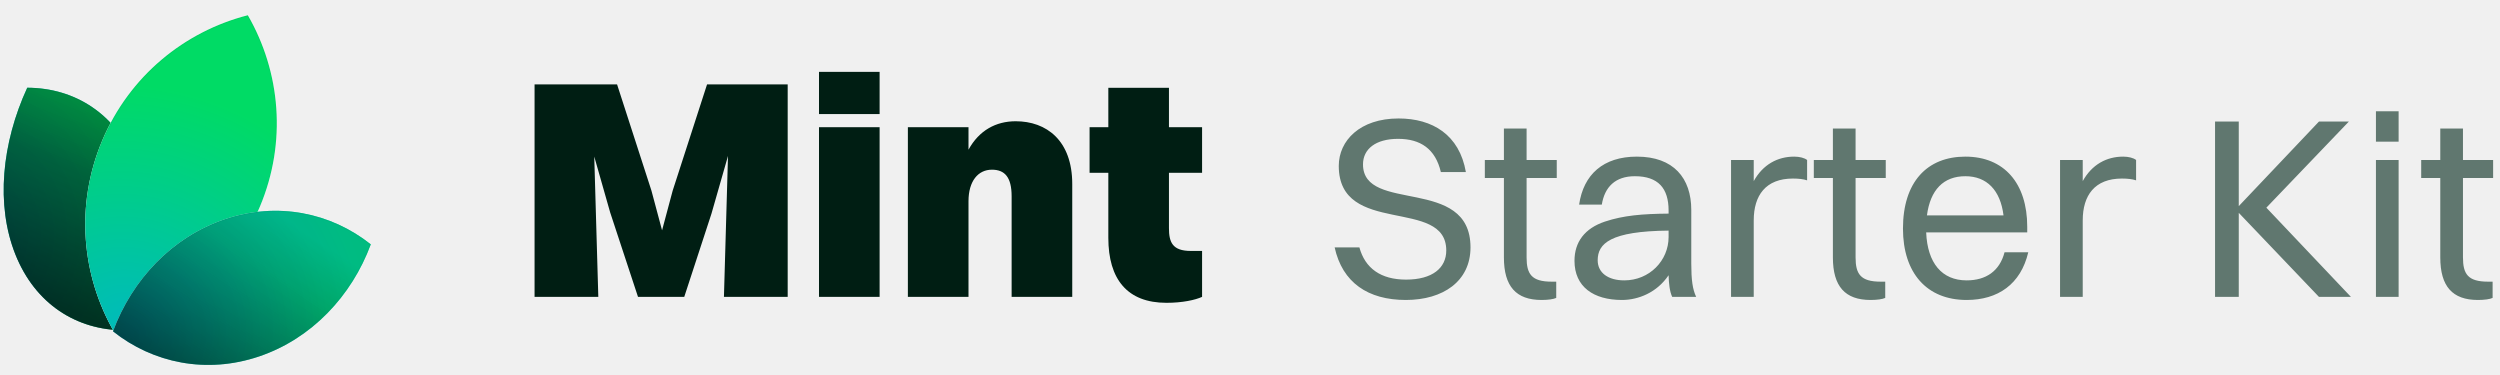
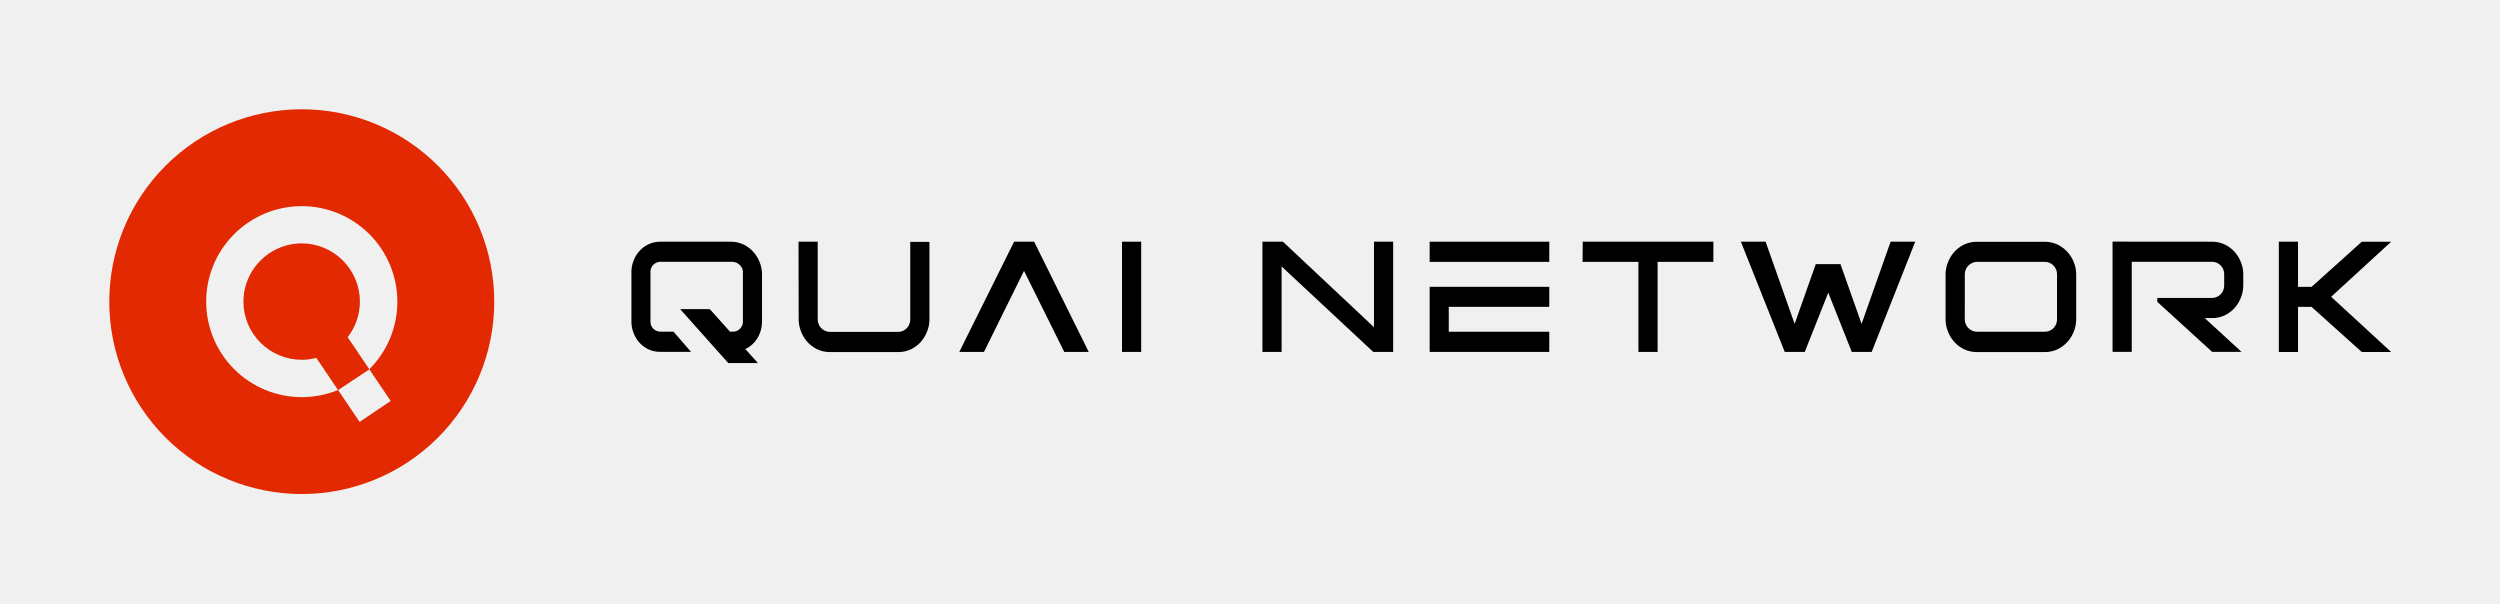
- <svg xmlns="http://www.w3.org/2000/svg" width="160" height="24" viewBox="0 0 160 24" fill="none">
-   <path d="M7.953 21.139C4.896 21.13 2.255 19.458 0.987 16.29C-0.28 13.121 0.109 9.163 1.744 5.615C4.801 5.624 7.442 7.296 8.71 10.465C9.977 13.633 9.588 17.591 7.953 21.139Z" fill="white" />
-   <path d="M7.953 21.139C4.896 21.13 2.255 19.458 0.987 16.29C-0.28 13.121 0.109 9.163 1.744 5.615C4.801 5.624 7.442 7.296 8.71 10.465C9.977 13.633 9.588 17.591 7.953 21.139Z" fill="url(#paint0_radial_115_86)" />
-   <path d="M7.953 21.139C4.896 21.13 2.255 19.458 0.987 16.29C-0.28 13.121 0.109 9.163 1.744 5.615C4.801 5.624 7.442 7.296 8.71 10.465C9.977 13.633 9.588 17.591 7.953 21.139Z" fill="black" fill-opacity="0.5" style="mix-blend-mode:hard-light" />
-   <path d="M7.953 21.139C4.896 21.13 2.255 19.458 0.987 16.29C-0.28 13.121 0.109 9.163 1.744 5.615C4.801 5.624 7.442 7.296 8.71 10.465C9.977 13.633 9.588 17.591 7.953 21.139Z" fill="url(#paint1_linear_115_86)" fill-opacity="0.5" style="mix-blend-mode:hard-light" />
-   <path d="M7.935 21.111C4.897 21.096 2.274 19.431 1.013 16.279C-0.248 13.124 0.136 9.182 1.762 5.643C4.8 5.659 7.423 7.324 8.684 10.476C9.945 13.63 9.561 17.572 7.935 21.111Z" stroke="url(#paint2_linear_115_86)" stroke-opacity="0.05" stroke-width="0.056" />
-   <path d="M7.31 21.257C11.354 20.221 14.884 17.375 16.628 13.236C18.373 9.097 17.945 4.587 15.86 0.976C11.816 2.012 8.287 4.858 6.542 8.998C4.797 13.137 5.225 17.646 7.31 21.257Z" fill="white" />
-   <path d="M7.31 21.257C11.354 20.221 14.884 17.375 16.628 13.236C18.373 9.097 17.945 4.587 15.86 0.976C11.816 2.012 8.287 4.858 6.542 8.998C4.797 13.137 5.225 17.646 7.31 21.257Z" fill="url(#paint3_radial_115_86)" />
-   <path d="M16.602 13.225C14.864 17.349 11.351 20.187 7.324 21.225C5.253 17.624 4.829 13.132 6.568 9.009C8.306 4.885 11.819 2.047 15.846 1.009C17.918 4.61 18.341 9.101 16.602 13.225Z" stroke="url(#paint4_linear_115_86)" stroke-opacity="0.05" stroke-width="0.056" />
-   <path d="M7.234 21.207C9.789 23.237 13.21 23.951 16.577 22.814C19.944 21.677 22.506 18.945 23.73 15.638C21.175 13.608 17.754 12.894 14.387 14.031C11.02 15.168 8.458 17.901 7.234 21.207Z" fill="white" />
-   <path d="M7.234 21.207C9.789 23.237 13.21 23.951 16.577 22.814C19.944 21.677 22.506 18.945 23.73 15.638C21.175 13.608 17.754 12.894 14.387 14.031C11.02 15.168 8.458 17.901 7.234 21.207Z" fill="url(#paint5_radial_115_86)" />
-   <path d="M7.234 21.207C9.789 23.237 13.21 23.951 16.577 22.814C19.944 21.677 22.506 18.945 23.73 15.638C21.175 13.608 17.754 12.894 14.387 14.031C11.02 15.168 8.458 17.901 7.234 21.207Z" fill="black" fill-opacity="0.2" style="mix-blend-mode:hard-light" />
-   <path d="M7.234 21.207C9.789 23.237 13.21 23.951 16.577 22.814C19.944 21.677 22.506 18.945 23.73 15.638C21.175 13.608 17.754 12.894 14.387 14.031C11.02 15.168 8.458 17.901 7.234 21.207Z" fill="url(#paint6_linear_115_86)" fill-opacity="0.5" style="mix-blend-mode:hard-light" />
-   <path d="M16.568 22.787C13.218 23.918 9.814 23.212 7.267 21.198C8.492 17.907 11.044 15.189 14.396 14.058C17.747 12.927 21.15 13.633 23.697 15.648C22.472 18.938 19.92 21.656 16.568 22.787Z" stroke="url(#paint7_linear_115_86)" stroke-opacity="0.05" stroke-width="0.056" />
-   <path d="M34.212 19V5.4H39.492L41.692 12.2L42.372 14.74L43.052 12.2L45.252 5.4H50.412V19H46.332L46.592 9.98L45.532 13.68L43.792 19H40.832L39.052 13.6L38.032 10.02L38.292 19H34.212ZM52.416 7.3V4.6H56.295V7.3H52.416ZM52.416 19V8.14H56.295V19H52.416ZM58.104 19V8.14H61.984V9.58C62.664 8.34 63.744 7.76 65.004 7.76C66.964 7.76 68.624 8.98 68.624 11.78V19H64.744V12.56C64.744 11.34 64.304 10.86 63.484 10.86C62.604 10.86 61.984 11.58 61.984 12.88V19H58.104ZM70.933 15.22V11.06H69.733V8.14H70.933V5.62H74.813V8.14H76.933V11.06H74.813V14.6C74.813 15.5 75.033 16.06 76.213 16.06H76.933V19C76.493 19.2 75.673 19.38 74.653 19.38C72.153 19.38 70.933 17.88 70.933 15.22Z" fill="#001E13" />
-   <path d="M87.232 10.519C87.232 13.687 94.112 11.229 94.112 15.832C94.112 17.994 92.364 19.198 89.971 19.198C87.562 19.198 85.912 18.093 85.417 15.832H87.001C87.364 17.169 88.371 17.895 89.987 17.895C91.671 17.895 92.561 17.152 92.561 16.03C92.561 12.598 85.681 15.155 85.681 10.618C85.681 9.001 87.034 7.582 89.509 7.582C91.671 7.582 93.403 8.621 93.816 11.014H92.215C91.868 9.529 90.912 8.886 89.476 8.886C88.057 8.886 87.232 9.529 87.232 10.519ZM96.25 16.476V11.393H95.029V10.239H96.25V8.226H97.702V10.239H99.632V11.393H97.702V16.476C97.702 17.532 98.015 18.026 99.302 18.026H99.599V19.066C99.434 19.148 99.071 19.198 98.659 19.198C97.025 19.198 96.25 18.323 96.25 16.476ZM102.516 13.093H101.064C101.345 11.162 102.615 10.024 104.76 10.024C107.103 10.024 108.242 11.393 108.242 13.44V16.888C108.242 17.895 108.324 18.521 108.555 19H107.021C106.856 18.654 106.806 18.142 106.79 17.614C106.047 18.72 104.859 19.198 103.803 19.198C101.988 19.198 100.767 18.357 100.767 16.69C100.767 15.486 101.427 14.611 102.714 14.182C103.902 13.786 105.107 13.687 106.79 13.671V13.473C106.79 12.053 106.13 11.278 104.628 11.278C103.374 11.278 102.698 11.971 102.516 13.093ZM102.252 16.657C102.252 17.465 102.929 17.944 103.952 17.944C105.569 17.944 106.79 16.674 106.79 15.172V14.759C103.061 14.793 102.252 15.585 102.252 16.657ZM110.787 19V10.239H112.239V11.591C112.833 10.519 113.774 10.024 114.83 10.024C115.176 10.024 115.49 10.107 115.655 10.239V11.542C115.407 11.46 115.094 11.427 114.747 11.427C112.998 11.427 112.239 12.515 112.239 14.1V19H110.787ZM117.305 16.476V11.393H116.084V10.239H117.305V8.226H118.757V10.239H120.688V11.393H118.757V16.476C118.757 17.532 119.071 18.026 120.358 18.026H120.655V19.066C120.49 19.148 120.127 19.198 119.714 19.198C118.081 19.198 117.305 18.323 117.305 16.476ZM129.809 16.145C129.33 18.192 127.862 19.198 125.865 19.198C123.324 19.198 121.79 17.482 121.79 14.627C121.79 11.658 123.324 10.024 125.783 10.024C128.258 10.024 129.743 11.723 129.743 14.512V14.875H123.275C123.357 16.838 124.281 17.944 125.865 17.944C127.103 17.944 127.977 17.35 128.291 16.145H129.809ZM125.783 11.278C124.38 11.278 123.539 12.152 123.324 13.786H128.225C128.027 12.169 127.152 11.278 125.783 11.278ZM131.843 19V10.239H133.295V11.591C133.889 10.519 134.829 10.024 135.885 10.024C136.232 10.024 136.545 10.107 136.71 10.239V11.542C136.463 11.46 136.149 11.427 135.803 11.427C134.054 11.427 133.295 12.515 133.295 14.1V19H131.843ZM141.763 19V7.78H143.281V13.192L148.413 7.78H150.327L145.047 13.291L150.459 19H148.413L143.281 13.621V19H141.763ZM152.06 9.067V7.12H153.512V9.067H152.06ZM152.06 19V10.239H153.512V19H152.06ZM156.178 16.476V11.393H154.957V10.239H156.178V8.226H157.63V10.239H159.56V11.393H157.63V16.476C157.63 17.532 157.943 18.026 159.23 18.026H159.527V19.066C159.362 19.148 158.999 19.198 158.587 19.198C156.953 19.198 156.178 18.323 156.178 16.476Z" fill="#002719" fill-opacity="0.6" />
-   <defs>
-     <radialGradient id="paint0_radial_115_86" cx="0" cy="0" r="1" gradientUnits="userSpaceOnUse" gradientTransform="translate(-3.00503 15.023) rotate(-10.029) scale(17.9572 17.784)">
-       <stop stop-color="#00B0BB" />
-       <stop offset="1" stop-color="#00DB65" />
-     </radialGradient>
-     <linearGradient id="paint1_linear_115_86" x1="7.39" y1="4.813" x2="1.63" y2="18.689" gradientUnits="userSpaceOnUse">
-       <stop stop-color="#18E299" />
-       <stop offset="1" />
-     </linearGradient>
-     <linearGradient id="paint2_linear_115_86" x1="7.948" y1="8.016" x2="1.761" y2="18.746" gradientUnits="userSpaceOnUse">
-       <stop />
-       <stop offset="1" stop-opacity="0" />
-     </linearGradient>
-     <radialGradient id="paint3_radial_115_86" cx="0" cy="0" r="1" gradientUnits="userSpaceOnUse" gradientTransform="translate(8.11404 20.8822) rotate(-75.7542) scale(21.6246 23.7772)">
-       <stop stop-color="#00BBBB" />
-       <stop offset="0.713" stop-color="#00DB65" />
-     </radialGradient>
-     <linearGradient id="paint4_linear_115_86" x1="7.602" y1="5.871" x2="15.556" y2="16.372" gradientUnits="userSpaceOnUse">
-       <stop />
-       <stop offset="1" stop-opacity="0" />
-     </linearGradient>
-     <radialGradient id="paint5_radial_115_86" cx="0" cy="0" r="1" gradientUnits="userSpaceOnUse" gradientTransform="translate(7.84537 21.5181) rotate(-20.3525) scale(18.5603 17.32)">
-       <stop stop-color="#00B0BB" />
-       <stop offset="1" stop-color="#00DB65" />
-     </radialGradient>
-     <linearGradient id="paint6_linear_115_86" x1="16.808" y1="13.007" x2="10.041" y2="22.994" gradientUnits="userSpaceOnUse">
-       <stop stop-color="#00B1BC" />
-       <stop offset="1" />
-     </linearGradient>
-     <linearGradient id="paint7_linear_115_86" x1="16.808" y1="13.007" x2="14.169" y2="23.841" gradientUnits="userSpaceOnUse">
-       <stop />
-       <stop offset="1" stop-opacity="0" />
-     </linearGradient>
-   </defs>
+ <svg xmlns="http://www.w3.org/2000/svg" width="2059" height="497" viewBox="0 0 2059 497" fill="none">
+   <path d="M296.412 248.379C296.398 235.671 291.34 223.488 282.349 214.502C273.358 205.516 261.168 200.462 248.452 200.448C244.035 200.449 239.639 201.062 235.39 202.269C225.207 205.177 216.27 211.363 209.964 219.866C203.809 228.1 200.483 238.102 200.482 248.379C200.496 261.09 205.555 273.276 214.548 282.264C223.541 291.252 235.734 296.307 248.452 296.321C252.522 296.309 256.573 295.778 260.508 294.744L278.434 321.309L304.209 304.167L286.347 277.697C292.878 269.319 296.42 259 296.412 248.379Z" fill="#E22901" />
+   <path d="M248.536 90C206.49 90 166.165 106.693 136.434 136.407C106.703 166.121 90 206.422 90 248.444C90 290.466 106.703 330.767 136.434 360.481C151.156 375.194 168.632 386.865 187.867 394.827C207.101 402.79 227.717 406.888 248.536 406.888C290.582 406.888 330.907 390.195 360.638 360.481C390.369 330.767 407.072 290.466 407.072 248.444C407.072 206.422 390.369 166.121 360.638 136.407C330.907 106.693 290.582 90 248.536 90V90ZM321.769 330.222L296.171 347.482L278.425 321.202C268.942 325.094 258.788 327.093 248.536 327.085C227.663 327.085 207.645 318.801 192.881 304.054C178.118 289.307 169.818 269.305 169.807 248.444C169.787 227.908 177.833 208.185 192.214 193.517C199.47 186.076 208.126 180.142 217.685 176.056C227.439 171.904 237.934 169.77 248.536 169.782C269.413 169.782 289.435 178.069 304.198 192.82C318.962 207.572 327.26 227.58 327.265 248.444C327.28 258.794 325.244 269.044 321.275 278.604C317.306 288.164 311.482 296.843 304.14 304.142L321.769 330.222Z" fill="#E22901" />
+   <path d="M543.989 199.062H601.549C605.459 198.982 609.331 199.849 612.835 201.588C615.945 203.169 618.708 205.355 620.961 208.018C623.098 210.564 624.771 213.466 625.904 216.59C626.984 219.478 627.557 222.531 627.597 225.614V265.229C627.564 269.519 626.47 273.734 624.415 277.501C622.163 281.667 618.689 285.044 614.46 287.179L613.828 287.449L624.211 299H599.788L560.151 254.581H584.574L601.21 273.147H603.693C604.926 273.183 606.15 272.92 607.259 272.38C608.216 271.887 609.073 271.221 609.788 270.417C610.463 269.682 610.992 268.824 611.345 267.891C611.687 267.044 611.863 266.141 611.864 265.229V223.674C611.853 222.726 611.629 221.794 611.21 220.944C610.769 219.978 610.157 219.099 609.404 218.35C608.589 217.548 607.642 216.892 606.605 216.41C605.446 215.871 604.181 215.602 602.903 215.62H544.034C542.777 215.597 541.533 215.867 540.4 216.41C539.413 216.876 538.53 217.536 537.804 218.35C537.128 219.085 536.599 219.943 536.246 220.876C535.905 221.723 535.729 222.627 535.727 223.539V265.229C535.729 266.141 535.905 267.044 536.246 267.891C536.599 268.824 537.128 269.682 537.804 270.417C538.529 271.238 539.412 271.905 540.4 272.38C541.535 272.915 542.779 273.178 544.034 273.147H554.688L569.112 289.773H544.034C540.435 289.861 536.867 289.088 533.628 287.517C530.756 286.063 528.201 284.054 526.111 281.607C524.143 279.251 522.614 276.562 521.597 273.666C520.599 270.987 520.072 268.155 520.039 265.296V223.606C520.072 220.747 520.599 217.916 521.597 215.237C522.608 212.345 524.138 209.662 526.111 207.318C528.189 204.858 530.747 202.848 533.628 201.408C536.845 199.813 540.397 199.009 543.989 199.062V199.062Z" fill="black" />
+   <path d="M657.664 199.064H673.465V263.336C673.491 264.493 673.712 265.637 674.119 266.72C674.547 267.919 675.207 269.023 676.06 269.968C676.989 270.956 678.091 271.767 679.311 272.36C680.716 273.041 682.265 273.373 683.826 273.33H739.444C741.005 273.367 742.552 273.035 743.959 272.36C745.138 271.805 746.195 271.02 747.067 270.052C747.939 269.083 748.609 267.951 749.038 266.72C749.445 265.637 749.666 264.493 749.692 263.336V199.177H765.493V263.336C765.452 266.419 764.879 269.472 763.8 272.36C762.677 275.505 761.012 278.43 758.879 281C756.626 283.663 753.864 285.849 750.753 287.429C747.254 289.179 743.379 290.046 739.467 289.956H683.848C679.936 290.046 676.062 289.179 672.562 287.429C669.452 285.849 666.689 283.663 664.436 281C662.288 278.436 660.614 275.51 659.492 272.36C658.413 269.472 657.84 266.419 657.799 263.336L657.664 199.064Z" fill="black" />
+   <path d="M790.068 289.843L835.213 199.064H851.714L896.678 289.843H876.521L843.385 223.09L810.384 289.843H790.068Z" fill="black" />
+   <path d="M924.078 199.064H939.879V289.843H924.078V199.064Z" fill="black" />
+   <path d="M1039.73 289.843V199.064H1056.62L1131.6 269.45V199.064H1147.4V289.843H1131.02L1055.53 219.458V289.843H1039.73Z" fill="black" />
+   <path d="M1177.47 199.064H1275.98V215.69H1177.47V199.064ZM1177.47 236.22H1275.98V252.711H1193.2V273.217H1275.98V289.843H1177.47V236.22Z" fill="black" />
+   <path d="M1303.55 199.064H1411.13V215.69H1365.2V289.843H1349.4V215.69H1303.39L1303.55 199.064Z" fill="black" />
+   <path d="M1454.15 199.064L1478.06 266.743L1495.48 217.518H1515.8L1533.2 266.743L1557.1 199.064H1577.37L1541.51 289.843H1525.12L1505.75 241.025L1486.41 289.843H1469.91L1433.79 199.064H1454.15Z" fill="black" />
+   <path d="M1602.39 225.683C1602.43 222.601 1603.01 219.548 1604.09 216.66C1605.2 213.532 1606.87 210.629 1609.01 208.087C1611.26 205.424 1614.02 203.238 1617.13 201.657C1620.64 199.918 1624.51 199.052 1628.42 199.131H1683.79C1687.7 199.052 1691.57 199.918 1695.08 201.657C1698.19 203.253 1700.96 205.436 1703.25 208.087C1705.42 210.619 1707.12 213.524 1708.26 216.66C1709.34 219.548 1709.91 222.601 1709.95 225.683V263.335C1709.91 266.418 1709.34 269.471 1708.26 272.359C1707.13 275.521 1705.43 278.449 1703.25 280.999C1700.96 283.65 1698.19 285.833 1695.08 287.428C1691.58 289.178 1687.7 290.045 1683.79 289.955H1628.42C1624.51 290.045 1620.63 289.178 1617.13 287.428C1614.02 285.848 1611.26 283.662 1609.01 280.999C1606.86 278.44 1605.19 275.512 1604.09 272.359C1603.01 269.471 1602.43 266.418 1602.39 263.335V225.683ZM1618.19 263.222C1618.22 264.379 1618.44 265.523 1618.85 266.606C1619.28 267.806 1619.94 268.909 1620.79 269.855C1621.72 270.837 1622.82 271.647 1624.04 272.246C1625.45 272.927 1626.99 273.259 1628.55 273.216H1683.93C1685.38 273.249 1686.82 272.966 1688.16 272.385C1689.49 271.805 1690.68 270.941 1691.64 269.855C1692.47 268.896 1693.11 267.795 1693.54 266.606C1693.94 265.522 1694.16 264.378 1694.17 263.222V225.683C1694.16 224.535 1693.94 223.398 1693.54 222.322C1693.12 221.131 1692.47 220.029 1691.64 219.073C1690.76 218.057 1689.68 217.236 1688.46 216.66C1687.05 215.987 1685.51 215.654 1683.95 215.689H1628.58C1627.02 215.646 1625.47 215.979 1624.06 216.66C1622.84 217.258 1621.74 218.076 1620.81 219.073C1619.95 220.015 1619.29 221.12 1618.87 222.322C1618.46 223.397 1618.24 224.534 1618.22 225.683L1618.19 263.222Z" fill="black" />
+   <path d="M1821.53 199.068C1825.44 198.988 1829.31 199.855 1832.81 201.594C1835.92 203.175 1838.69 205.361 1840.94 208.024C1843.08 210.57 1844.75 213.472 1845.88 216.596C1846.95 219.489 1847.51 222.54 1847.55 225.62V235.366C1847.51 238.447 1846.94 241.498 1845.88 244.39C1844.76 247.54 1843.09 250.466 1840.94 253.03C1838.69 255.693 1835.92 257.879 1832.81 259.459C1829.31 261.209 1825.44 262.076 1821.53 261.986H1815.82L1846.09 289.779H1821.91L1776.77 248.608V245.36H1821.59C1823.15 245.397 1824.7 245.065 1826.11 244.39C1827.32 243.808 1828.41 242.996 1829.31 241.998C1830.14 241.042 1830.77 239.94 1831.19 238.75C1831.59 237.667 1831.82 236.523 1831.84 235.366V225.62C1831.83 223.73 1831.29 221.88 1830.27 220.284C1829.26 218.688 1827.82 217.41 1826.11 216.596C1824.7 215.922 1823.15 215.589 1821.59 215.627H1755.71V289.779H1739.9V199L1821.53 199.068Z" fill="black" />
+   <path d="M1876.84 199.064H1892.64V236.265H1903.81L1945.14 199.109H1969.32L1919.93 244.432L1969.32 289.889H1945.14L1903.81 252.756H1892.64V289.889H1876.84V199.064Z" fill="black" />
</svg>
